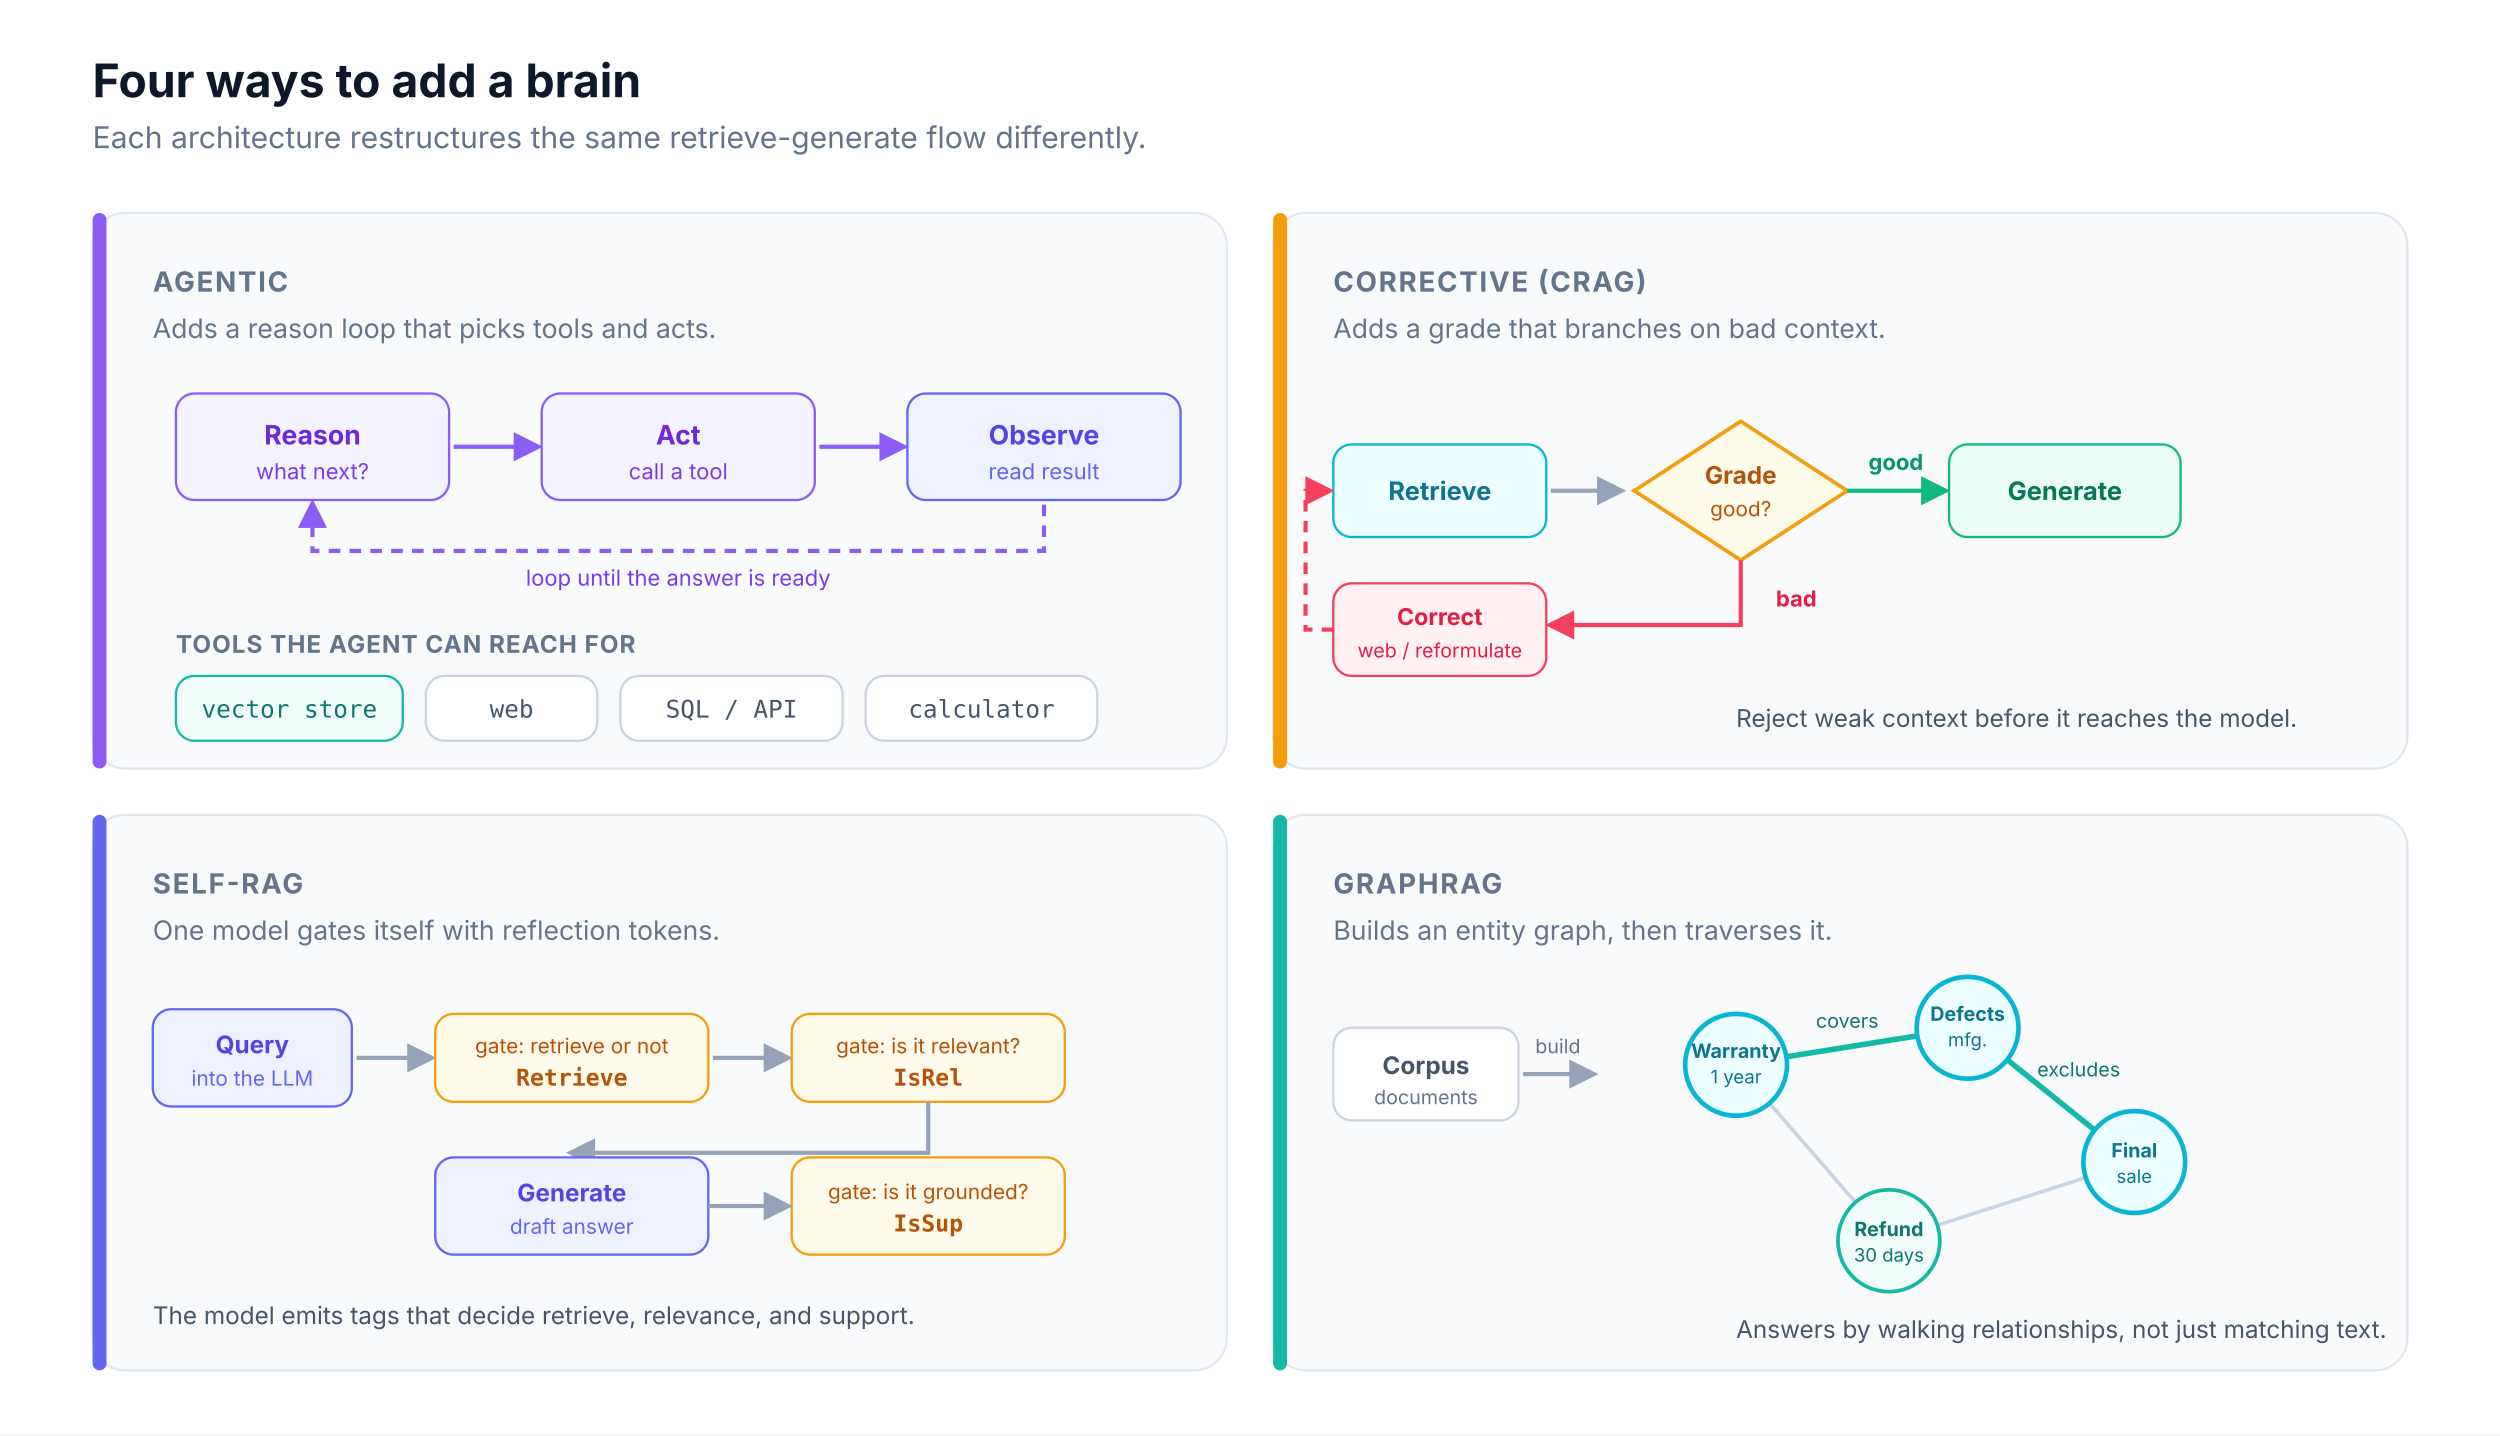
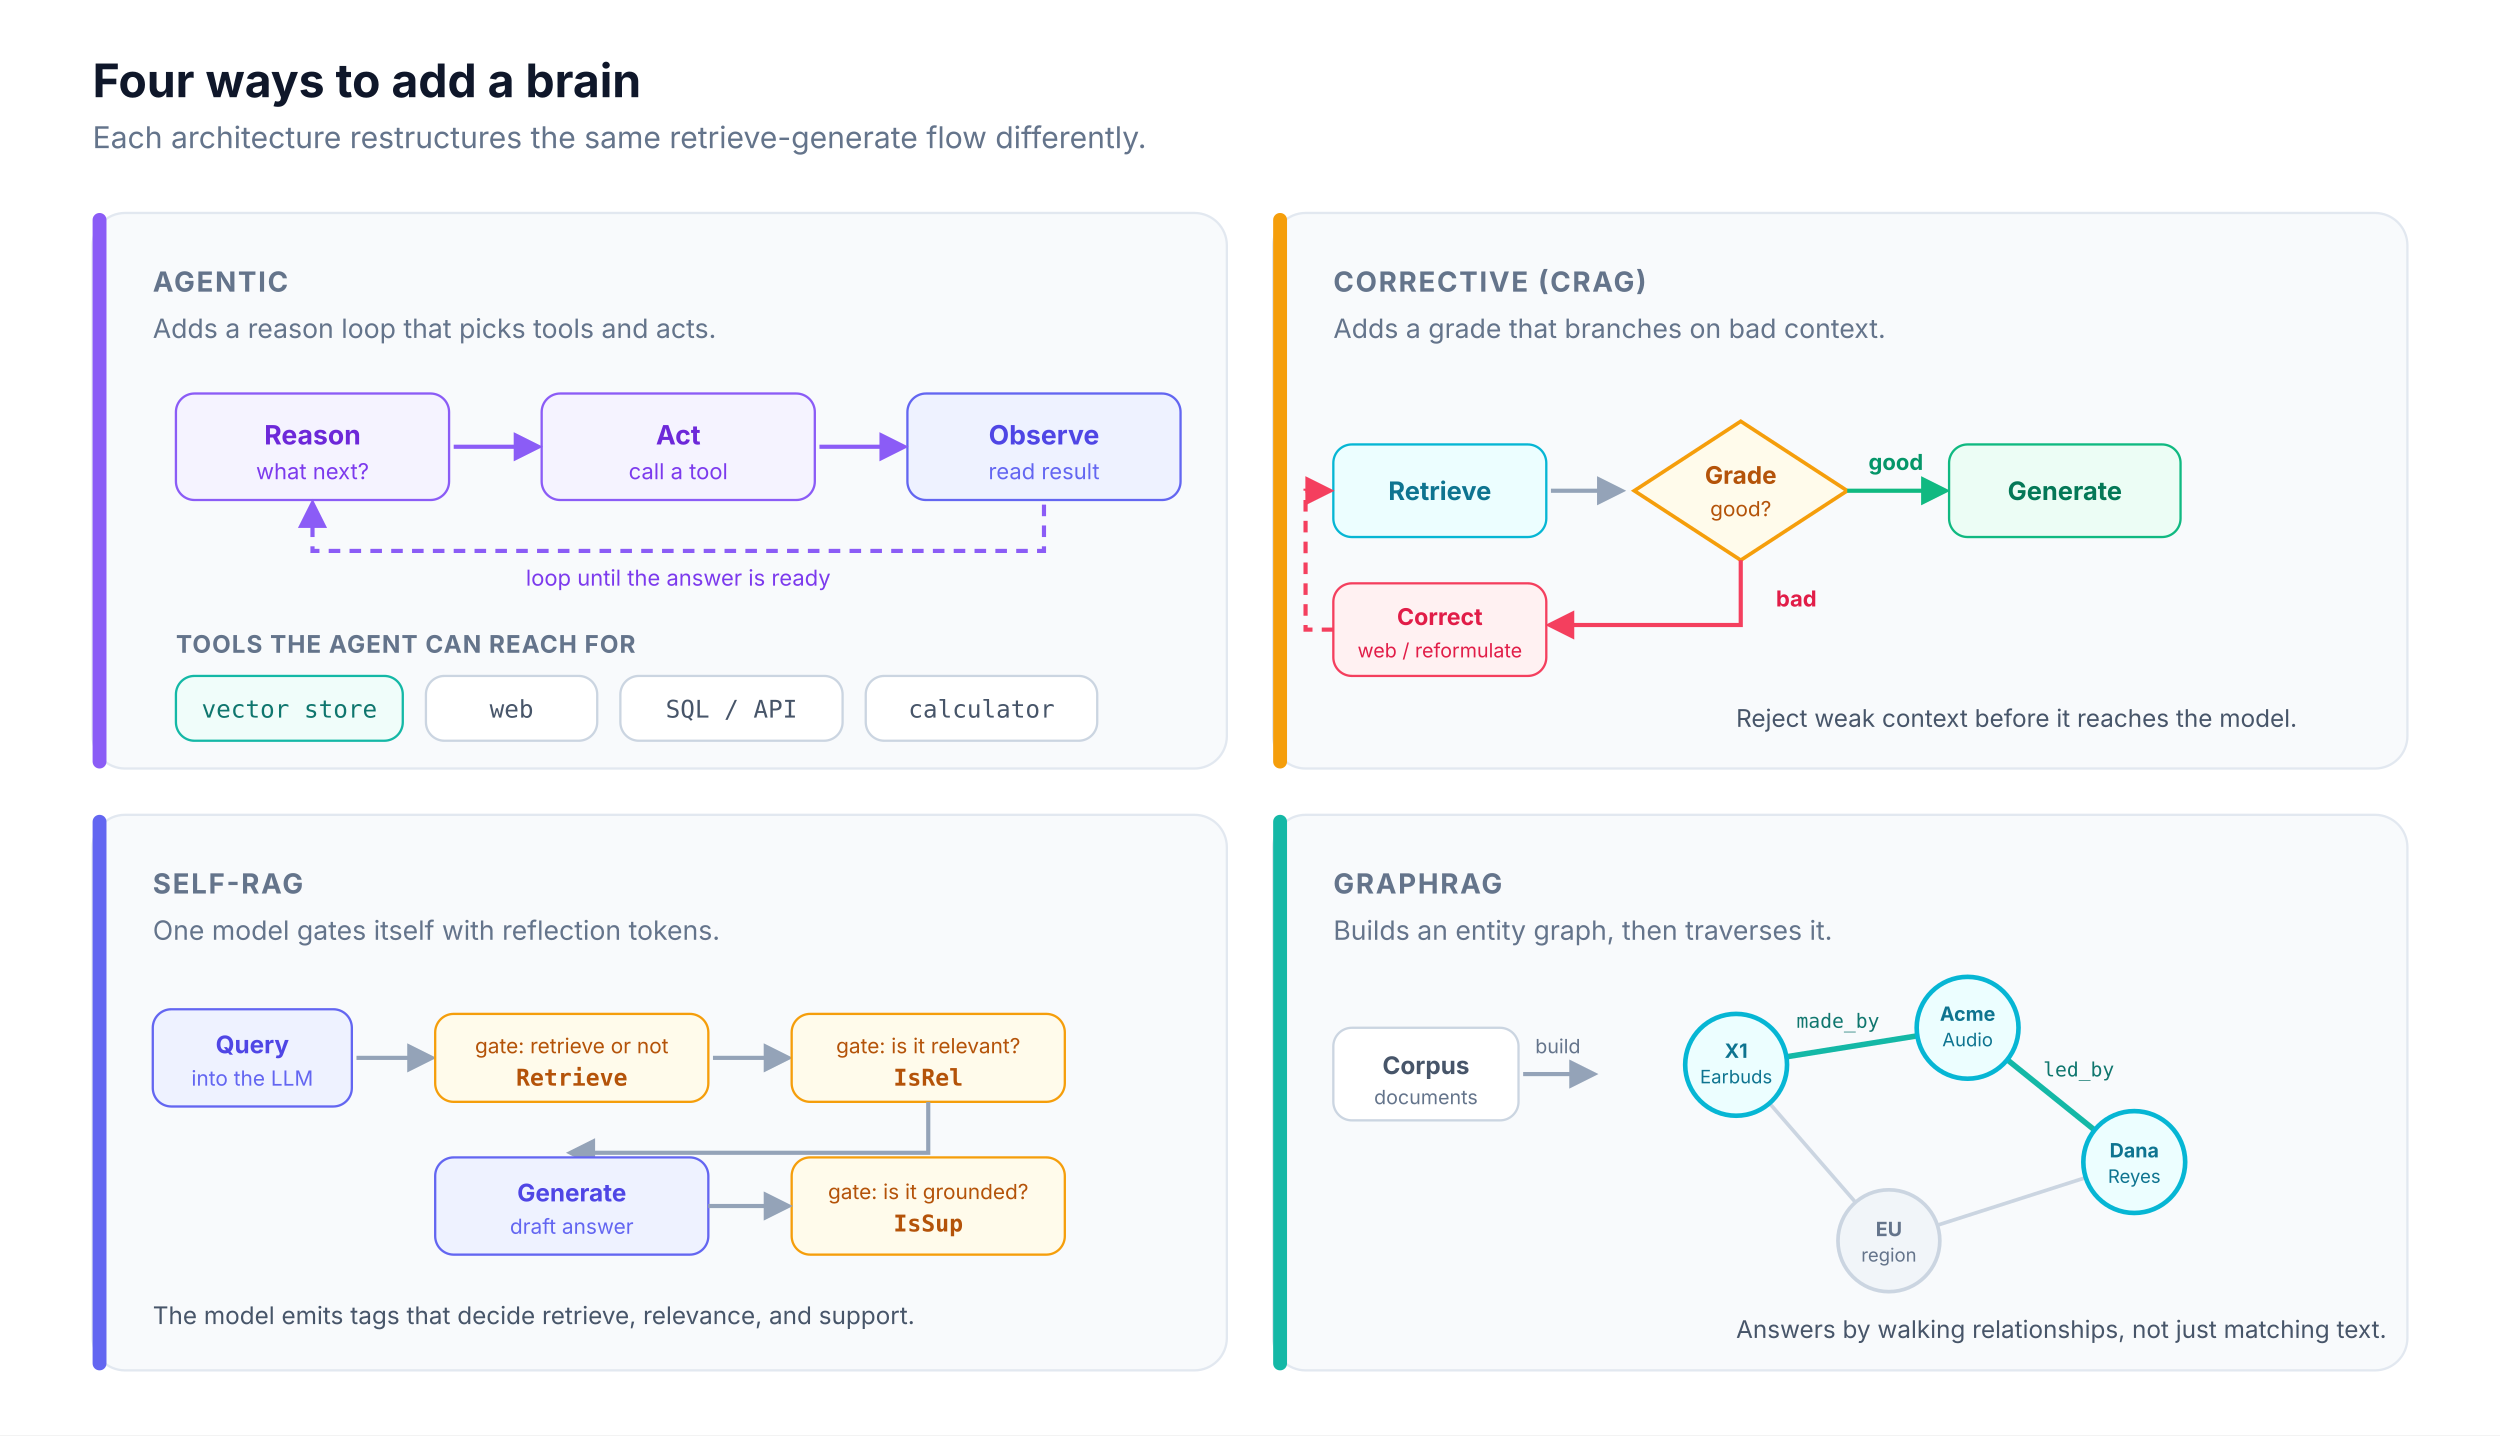
<svg xmlns="http://www.w3.org/2000/svg" viewBox="0 0 1080 620" font-family="'Inter', system-ui, -apple-system, 'Segoe UI', Roboto, sans-serif">
  <defs>
    <marker id="p10-arr" viewBox="0 0 10 10" refX="8" refY="5" markerWidth="7" markerHeight="7" orient="auto-start-reverse">
      <path d="M0,0 L10,5 L0,10 z" fill="#94a3b8" />
    </marker>
    <marker id="p10-arr-rose" viewBox="0 0 10 10" refX="8" refY="5" markerWidth="7" markerHeight="7" orient="auto-start-reverse">
      <path d="M0,0 L10,5 L0,10 z" fill="#f43f5e" />
    </marker>
    <marker id="p10-arr-emerald" viewBox="0 0 10 10" refX="8" refY="5" markerWidth="7" markerHeight="7" orient="auto-start-reverse">
      <path d="M0,0 L10,5 L0,10 z" fill="#10b981" />
    </marker>
    <marker id="p10-arr-violet" viewBox="0 0 10 10" refX="8" refY="5" markerWidth="7" markerHeight="7" orient="auto-start-reverse">
      <path d="M0,0 L10,5 L0,10 z" fill="#8b5cf6" />
    </marker>
    <marker id="p10-arr-teal" viewBox="0 0 10 10" refX="8" refY="5" markerWidth="7" markerHeight="7" orient="auto-start-reverse">
      <path d="M0,0 L10,5 L0,10 z" fill="#14b8a6" />
    </marker>
  </defs>
  <rect x="0" y="0" width="1080" height="620" fill="#ffffff" />
  <text x="40" y="42" font-size="20" font-weight="700" fill="#0f172a">Four ways to add a brain</text>
  <text x="40" y="64" font-size="13" fill="#64748b">Each architecture restructures the same retrieve-generate flow differently.</text>
  <g transform="translate(40,92)">
    <rect width="490" height="240" rx="14" fill="#f8fafc" stroke="#e2e8f0" />
    <rect width="6" height="240" rx="3" fill="#8b5cf6" />
    <text x="26" y="34" font-size="12" font-weight="700" letter-spacing="0.06em" fill="#64748b">AGENTIC</text>
    <text x="26" y="54" font-size="11.5" fill="#64748b">Adds a reason loop that picks tools and acts.</text>
    <rect x="36" y="78" width="118" height="46" rx="8" fill="#f5f3ff" stroke="#8b5cf6" />
    <text x="95" y="100" font-size="11.5" font-weight="700" fill="#6d28d9" text-anchor="middle">Reason</text>
    <text x="95" y="115" font-size="9.5" fill="#7c3aed" text-anchor="middle">what next?</text>
    <rect x="194" y="78" width="118" height="46" rx="8" fill="#f5f3ff" stroke="#8b5cf6" />
    <text x="253" y="100" font-size="11.5" font-weight="700" fill="#6d28d9" text-anchor="middle">Act</text>
    <text x="253" y="115" font-size="9.5" fill="#7c3aed" text-anchor="middle">call a tool</text>
    <rect x="352" y="78" width="118" height="46" rx="8" fill="#eef2ff" stroke="#6366f1" />
    <text x="411" y="100" font-size="11.5" font-weight="700" fill="#4f46e5" text-anchor="middle">Observe</text>
    <text x="411" y="115" font-size="9.5" fill="#6366f1" text-anchor="middle">read result</text>
    <line x1="156" y1="101" x2="192" y2="101" stroke="#8b5cf6" stroke-width="1.8" marker-end="url(#p10-arr-violet)" />
    <line x1="314" y1="101" x2="350" y2="101" stroke="#8b5cf6" stroke-width="1.8" marker-end="url(#p10-arr-violet)" />
    <path d="M411,126 V146 H95 V126" fill="none" stroke="#8b5cf6" stroke-width="1.8" stroke-dasharray="5 4" marker-end="url(#p10-arr-violet)" />
    <text x="253" y="161" font-size="9.5" fill="#7c3aed" text-anchor="middle">loop until the answer is ready</text>
    <text x="36" y="190" font-size="10.5" font-weight="700" letter-spacing="0.04em" fill="#64748b">TOOLS THE AGENT CAN REACH FOR</text>
    <g font-size="10.5" font-family="'JetBrains Mono', ui-monospace, SFMono-Regular, Menlo, monospace">
      <rect x="36" y="200" width="98" height="28" rx="8" fill="#f0fdfa" stroke="#14b8a6" />
      <text x="85" y="218" fill="#0f766e" text-anchor="middle">vector store</text>
      <rect x="144" y="200" width="74" height="28" rx="8" fill="#ffffff" stroke="#cbd5e1" />
      <text x="181" y="218" fill="#475569" text-anchor="middle">web</text>
      <rect x="228" y="200" width="96" height="28" rx="8" fill="#ffffff" stroke="#cbd5e1" />
      <text x="276" y="218" fill="#475569" text-anchor="middle">SQL / API</text>
      <rect x="334" y="200" width="100" height="28" rx="8" fill="#ffffff" stroke="#cbd5e1" />
      <text x="384" y="218" fill="#475569" text-anchor="middle">calculator</text>
    </g>
  </g>
  <g transform="translate(550,92)">
    <rect width="490" height="240" rx="14" fill="#f8fafc" stroke="#e2e8f0" />
    <rect width="6" height="240" rx="3" fill="#f59e0b" />
    <text x="26" y="34" font-size="12" font-weight="700" letter-spacing="0.06em" fill="#64748b">CORRECTIVE (CRAG)</text>
    <text x="26" y="54" font-size="11.5" fill="#64748b">Adds a grade that branches on bad context.</text>
    <rect x="26" y="100" width="92" height="40" rx="8" fill="#ecfeff" stroke="#06b6d4" />
    <text x="72" y="124" font-size="11" font-weight="700" fill="#0e7490" text-anchor="middle">Retrieve</text>
    <line x1="120" y1="120" x2="150" y2="120" stroke="#94a3b8" stroke-width="1.8" marker-end="url(#p10-arr)" />
    <polygon points="202,90 248,120 202,150 156,120" fill="#fffbeb" stroke="#f59e0b" stroke-width="1.6" />
    <text x="202" y="117" font-size="10.5" font-weight="700" fill="#b45309" text-anchor="middle">Grade</text>
    <text x="202" y="131" font-size="9" fill="#b45309" text-anchor="middle">good?</text>
    <line x1="248" y1="120" x2="290" y2="120" stroke="#10b981" stroke-width="1.8" marker-end="url(#p10-arr-emerald)" />
    <text x="269" y="111" font-size="9.5" font-weight="700" fill="#059669" text-anchor="middle">good</text>
    <rect x="292" y="100" width="100" height="40" rx="8" fill="#ecfdf5" stroke="#10b981" />
    <text x="342" y="124" font-size="11" font-weight="700" fill="#047857" text-anchor="middle">Generate</text>
    <path d="M202,150 V178 H120" fill="none" stroke="#f43f5e" stroke-width="1.8" marker-end="url(#p10-arr-rose)" />
    <text x="226" y="170" font-size="9.5" font-weight="700" fill="#e11d48" text-anchor="middle">bad</text>
    <rect x="26" y="160" width="92" height="40" rx="8" fill="#fff1f2" stroke="#f43f5e" />
    <text x="72" y="178" font-size="10" font-weight="700" fill="#e11d48" text-anchor="middle">Correct</text>
    <text x="72" y="192" font-size="8.5" fill="#e11d48" text-anchor="middle">web / reformulate</text>
    <path d="M26,180 H14 V120 H24" fill="none" stroke="#f43f5e" stroke-width="1.8" stroke-dasharray="5 4" marker-end="url(#p10-arr-rose)" />
    <text x="200" y="222" font-size="10.5" fill="#475569">Reject weak context before it reaches the model.</text>
  </g>
  <g transform="translate(40,352)">
    <rect width="490" height="240" rx="14" fill="#f8fafc" stroke="#e2e8f0" />
    <rect width="6" height="240" rx="3" fill="#6366f1" />
    <text x="26" y="34" font-size="12" font-weight="700" letter-spacing="0.06em" fill="#64748b">SELF-RAG</text>
    <text x="26" y="54" font-size="11.5" fill="#64748b">One model gates itself with reflection tokens.</text>
    <rect x="26" y="84" width="86" height="42" rx="8" fill="#eef2ff" stroke="#6366f1" />
    <text x="69" y="103" font-size="10.5" font-weight="700" fill="#4f46e5" text-anchor="middle">Query</text>
    <text x="69" y="117" font-size="9" fill="#6366f1" text-anchor="middle">into the LLM</text>
    <line x1="114" y1="105" x2="146" y2="105" stroke="#94a3b8" stroke-width="1.8" marker-end="url(#p10-arr)" />
    <rect x="148" y="86" width="118" height="38" rx="8" fill="#fffbeb" stroke="#f59e0b" />
    <text x="207" y="103" font-size="9" fill="#b45309" text-anchor="middle">gate: retrieve or not</text>
    <text x="207" y="117" font-size="10" font-weight="700" fill="#b45309" text-anchor="middle" font-family="'JetBrains Mono', ui-monospace, SFMono-Regular, Menlo, monospace">Retrieve</text>
    <line x1="268" y1="105" x2="300" y2="105" stroke="#94a3b8" stroke-width="1.8" marker-end="url(#p10-arr)" />
    <rect x="302" y="86" width="118" height="38" rx="8" fill="#fffbeb" stroke="#f59e0b" />
    <text x="361" y="103" font-size="9" fill="#b45309" text-anchor="middle">gate: is it relevant?</text>
    <text x="361" y="117" font-size="10" font-weight="700" fill="#b45309" text-anchor="middle" font-family="'JetBrains Mono', ui-monospace, SFMono-Regular, Menlo, monospace">IsRel</text>
    <path d="M361,124 V146 H207" fill="none" stroke="#94a3b8" stroke-width="1.8" marker-end="url(#p10-arr)" />
    <rect x="148" y="148" width="118" height="42" rx="8" fill="#eef2ff" stroke="#6366f1" />
    <text x="207" y="167" font-size="10.5" font-weight="700" fill="#4f46e5" text-anchor="middle">Generate</text>
    <text x="207" y="181" font-size="9" fill="#6366f1" text-anchor="middle">draft answer</text>
    <rect x="302" y="148" width="118" height="42" rx="8" fill="#fffbeb" stroke="#f59e0b" />
    <text x="361" y="166" font-size="9" fill="#b45309" text-anchor="middle">gate: is it grounded?</text>
    <text x="361" y="180" font-size="10" font-weight="700" fill="#b45309" text-anchor="middle" font-family="'JetBrains Mono', ui-monospace, SFMono-Regular, Menlo, monospace">IsSup</text>
    <line x1="266" y1="169" x2="300" y2="169" stroke="#94a3b8" stroke-width="1.8" marker-end="url(#p10-arr)" />
    <text x="26" y="220" font-size="10.5" fill="#475569">The model emits tags that decide retrieve, relevance, and support.</text>
  </g>
  <g transform="translate(550,352)">
    <rect width="490" height="240" rx="14" fill="#f8fafc" stroke="#e2e8f0" />
    <rect width="6" height="240" rx="3" fill="#14b8a6" />
    <text x="26" y="34" font-size="12" font-weight="700" letter-spacing="0.06em" fill="#64748b">GRAPHRAG</text>
    <text x="26" y="54" font-size="11.5" fill="#64748b">Builds an entity graph, then traverses it.</text>
    <rect x="26" y="92" width="80" height="40" rx="8" fill="#ffffff" stroke="#cbd5e1" />
    <text x="66" y="112" font-size="10.5" font-weight="700" fill="#475569" text-anchor="middle">Corpus</text>
    <text x="66" y="125" font-size="8.5" fill="#64748b" text-anchor="middle">documents</text>
    <line x1="108" y1="112" x2="138" y2="112" stroke="#94a3b8" stroke-width="1.8" marker-end="url(#p10-arr)" />
    <text x="123" y="103" font-size="8.5" fill="#64748b" text-anchor="middle">build</text>
    <g>
      <line x1="200" y1="108" x2="300" y2="92" stroke="#14b8a6" stroke-width="2.4" />
      <line x1="300" y1="92" x2="372" y2="150" stroke="#14b8a6" stroke-width="2.4" />
      <line x1="200" y1="108" x2="266" y2="184" stroke="#cbd5e1" stroke-width="1.6" />
      <line x1="266" y1="184" x2="372" y2="150" stroke="#cbd5e1" stroke-width="1.6" />
-       <text x="248" y="92" font-size="8.5" fill="#0f766e" text-anchor="middle">covers</text>
-       <text x="348" y="113" font-size="8.5" fill="#0f766e" text-anchor="middle">excludes</text>
+       <text x="244" y="92" font-size="8.5" fill="#0f766e" text-anchor="middle" font-family="'JetBrains Mono', ui-monospace, monospace">made_by</text>
+       <text x="348" y="113" font-size="8.5" fill="#0f766e" text-anchor="middle" font-family="'JetBrains Mono', ui-monospace, monospace">led_by</text>
      <circle cx="200" cy="108" r="22" fill="#ecfeff" stroke="#06b6d4" stroke-width="2" />
-       <text x="200" y="105" font-size="8.5" font-weight="700" fill="#0e7490" text-anchor="middle">Warranty</text>
-       <text x="200" y="116" font-size="8" fill="#0e7490" text-anchor="middle">1 year</text>
+       <text x="200" y="105" font-size="8.5" font-weight="700" fill="#0e7490" text-anchor="middle">X1</text>
+       <text x="200" y="116" font-size="8" fill="#0e7490" text-anchor="middle">Earbuds</text>
      <circle cx="300" cy="92" r="22" fill="#ecfeff" stroke="#06b6d4" stroke-width="2" />
-       <text x="300" y="89" font-size="8.5" font-weight="700" fill="#0e7490" text-anchor="middle">Defects</text>
-       <text x="300" y="100" font-size="8" fill="#0e7490" text-anchor="middle">mfg.</text>
+       <text x="300" y="89" font-size="8.5" font-weight="700" fill="#0e7490" text-anchor="middle">Acme</text>
+       <text x="300" y="100" font-size="8" fill="#0e7490" text-anchor="middle">Audio</text>
      <circle cx="372" cy="150" r="22" fill="#ecfeff" stroke="#06b6d4" stroke-width="2" />
-       <text x="372" y="148" font-size="8.5" font-weight="700" fill="#0e7490" text-anchor="middle">Final</text>
-       <text x="372" y="159" font-size="8" fill="#0e7490" text-anchor="middle">sale</text>
-       <circle cx="266" cy="184" r="22" fill="#f0fdfa" stroke="#14b8a6" stroke-width="1.6" />
-       <text x="266" y="182" font-size="8.5" font-weight="700" fill="#0f766e" text-anchor="middle">Refund</text>
-       <text x="266" y="193" font-size="8" fill="#0f766e" text-anchor="middle">30 days</text>
+       <text x="372" y="148" font-size="8.5" font-weight="700" fill="#0e7490" text-anchor="middle">Dana</text>
+       <text x="372" y="159" font-size="8" fill="#0e7490" text-anchor="middle">Reyes</text>
+       <circle cx="266" cy="184" r="22" fill="#f1f5f9" stroke="#cbd5e1" stroke-width="1.6" />
+       <text x="266" y="182" font-size="8.5" font-weight="700" fill="#64748b" text-anchor="middle">EU</text>
+       <text x="266" y="193" font-size="8" fill="#64748b" text-anchor="middle">region</text>
    </g>
    <text x="200" y="226" font-size="10.5" fill="#475569">Answers by walking relationships, not just matching text.</text>
  </g>
</svg>
